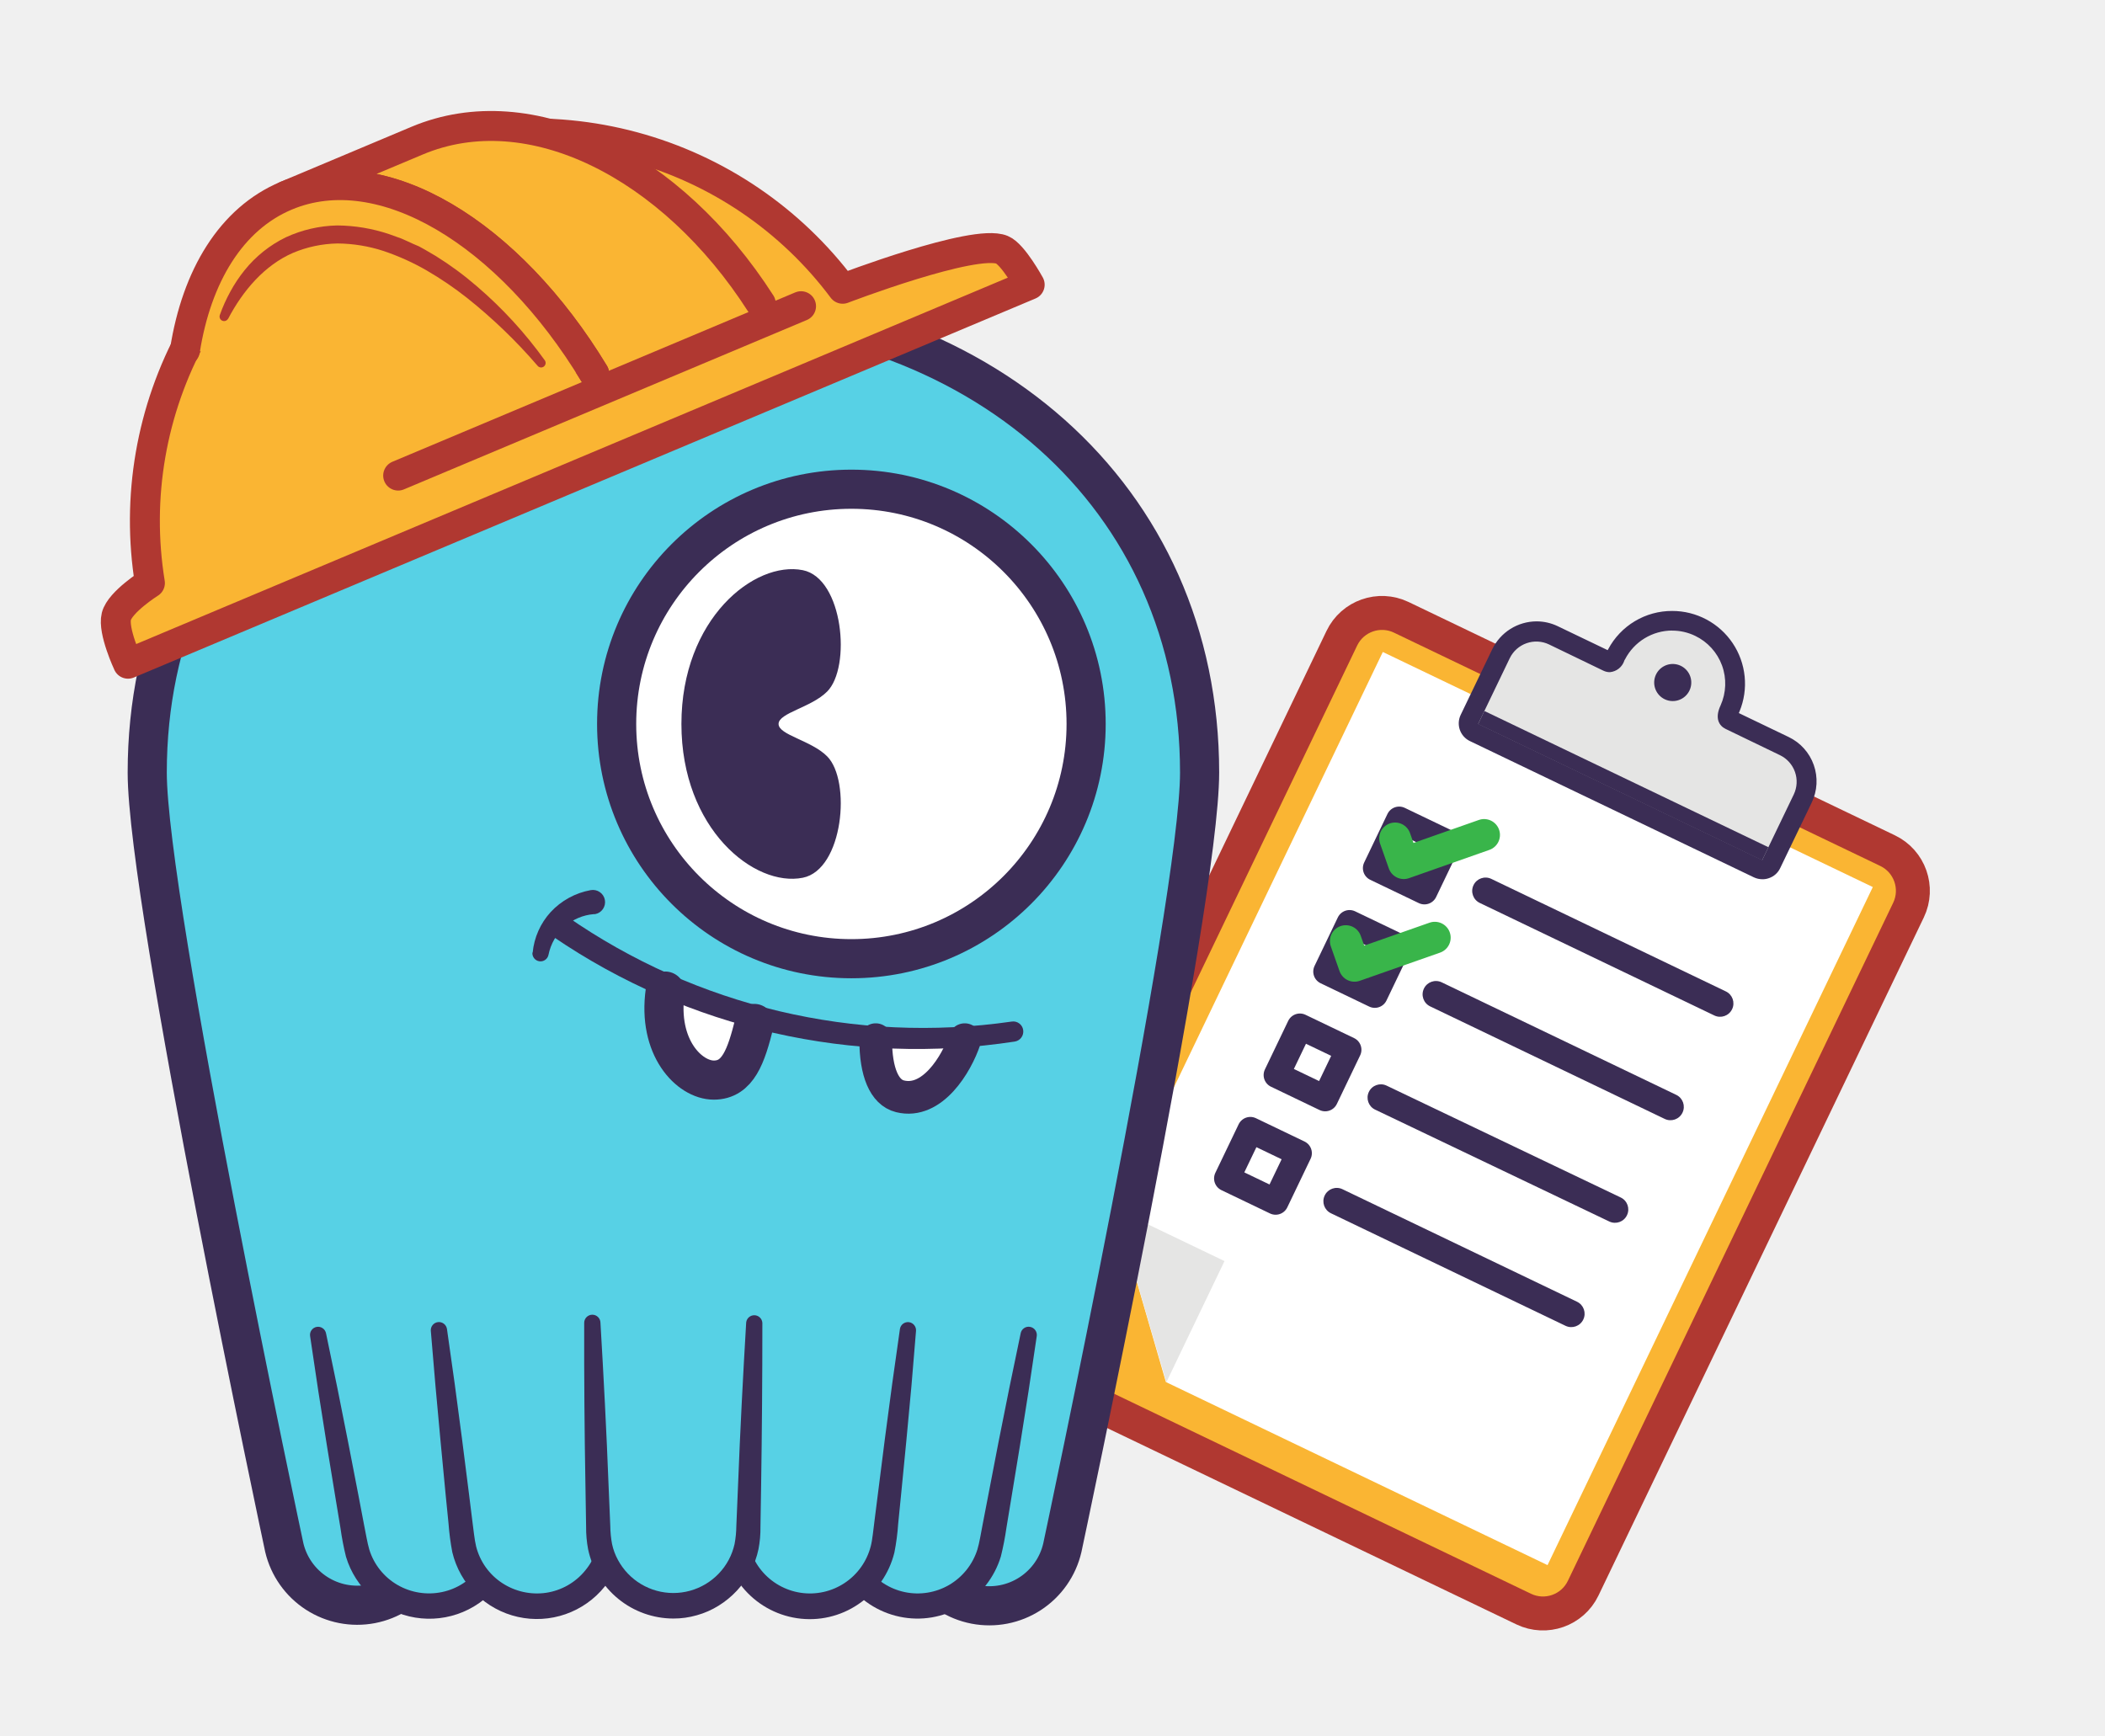
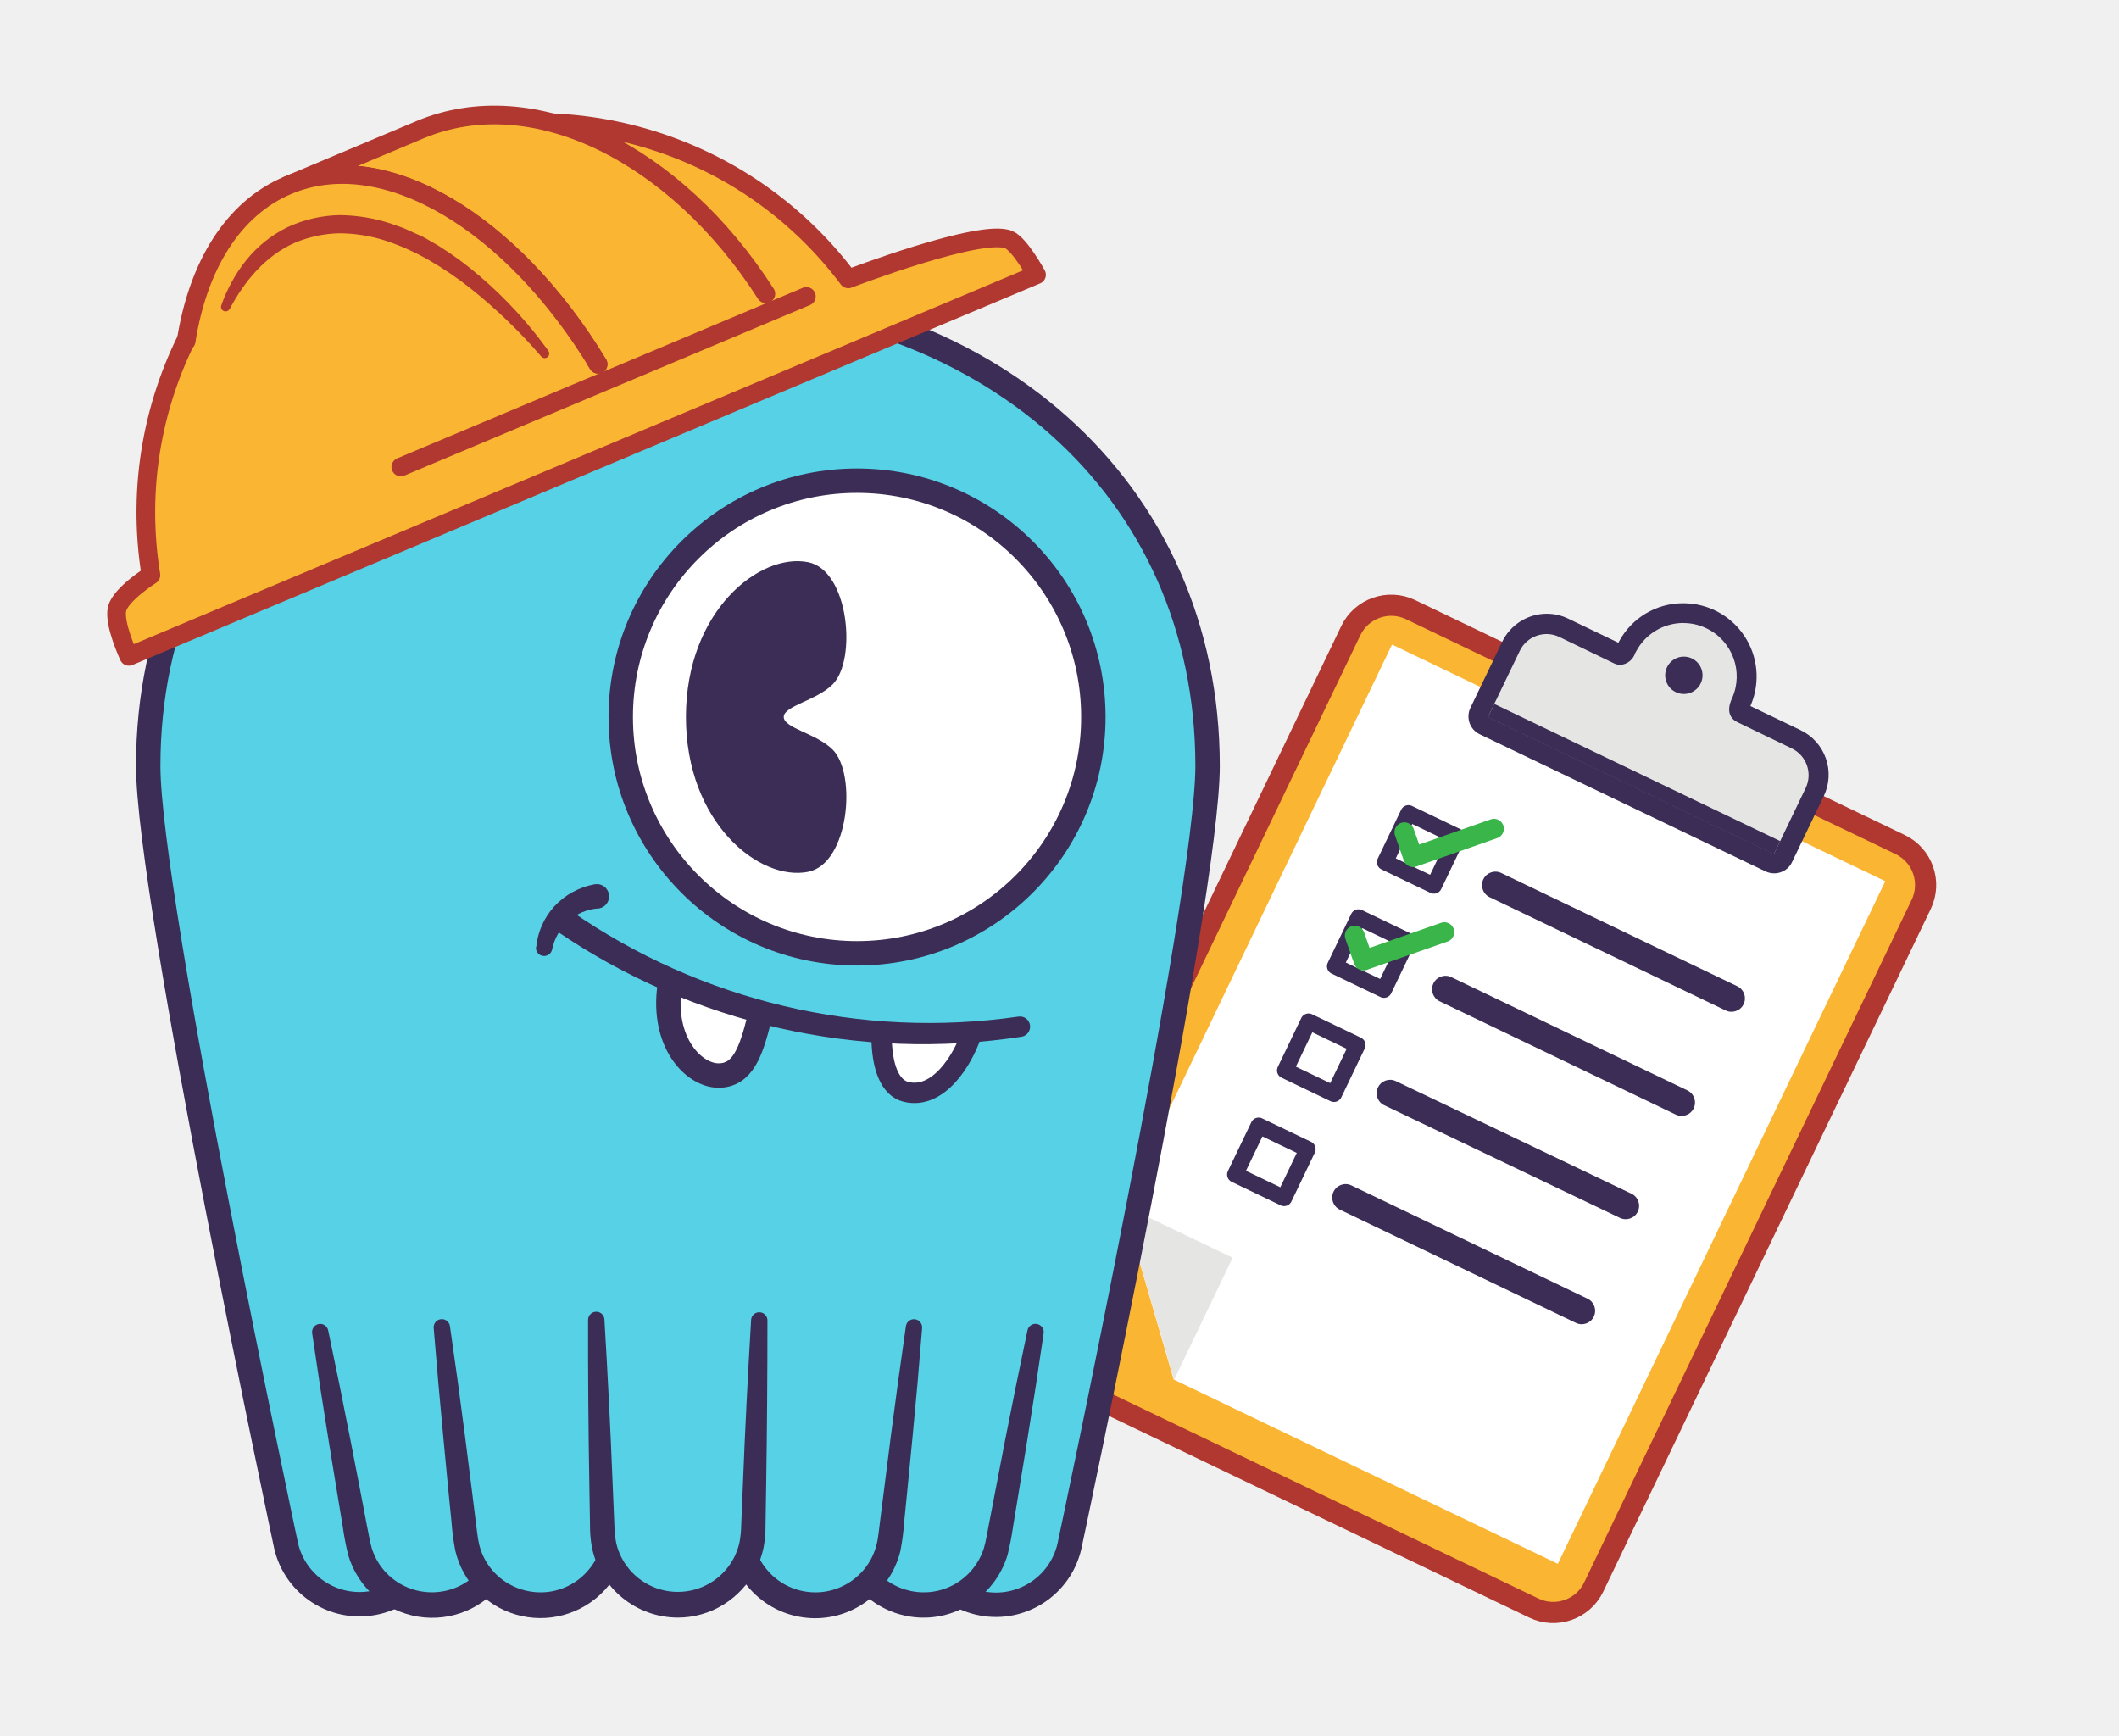
- <svg xmlns="http://www.w3.org/2000/svg" width="154" height="127" viewBox="0 0 154 127" fill="none">
-   <path d="M138.094 62.239L102.518 45.169C100.894 44.39 98.946 45.075 98.167 46.699L74.367 96.311C73.588 97.935 74.273 99.883 75.897 100.663L111.473 117.733C113.097 118.512 115.045 117.827 115.824 116.203L139.624 66.59C140.403 64.966 139.718 63.018 138.094 62.239Z" fill="#FAB533" stroke="#B03831" stroke-width="2.484" stroke-linecap="round" stroke-linejoin="round" />
-   <path d="M113.217 114.516L85.296 101.12L81.618 88.448L101.165 47.704L137.013 64.903L113.217 114.516Z" fill="white" />
-   <path d="M85.33 101.134L81.618 88.448L89.584 92.271L85.33 101.134Z" fill="#E5E5E4" />
-   <path d="M105.915 61.669L102.361 59.964L100.656 63.519L104.21 65.224L105.915 61.669Z" stroke="#3B2D55" stroke-width="1.896" stroke-linecap="round" stroke-linejoin="round" />
-   <path d="M107.803 64.762L107.801 64.766C107.568 65.251 107.773 65.833 108.257 66.065L125.419 74.3C125.903 74.532 126.485 74.328 126.718 73.843L126.72 73.839C126.952 73.354 126.748 72.772 126.263 72.54L109.102 64.305C108.617 64.073 108.035 64.277 107.803 64.762Z" fill="#3B2D55" />
-   <path d="M102.284 69.239L98.73 67.534L97.025 71.088L100.579 72.794L102.284 69.239Z" stroke="#3B2D55" stroke-width="1.896" stroke-linecap="round" stroke-linejoin="round" />
-   <path d="M104.174 72.331L104.172 72.335C103.939 72.82 104.144 73.402 104.628 73.634L121.79 81.869C122.275 82.101 122.856 81.897 123.089 81.412L123.091 81.407C123.323 80.923 123.119 80.341 122.634 80.109L105.473 71.874C104.988 71.642 104.406 71.846 104.174 72.331Z" fill="#3B2D55" />
-   <path d="M98.653 76.809L95.099 75.104L93.394 78.658L96.948 80.364L98.653 76.809Z" stroke="#3B2D55" stroke-width="1.896" stroke-linecap="round" stroke-linejoin="round" />
-   <path d="M100.146 79.89L100.144 79.894C99.913 80.378 100.118 80.958 100.602 81.189L117.733 89.374C118.216 89.606 118.796 89.401 119.027 88.917L119.029 88.913C119.261 88.429 119.056 87.849 118.572 87.618L101.441 79.432C100.957 79.201 100.377 79.406 100.146 79.89Z" fill="#3B2D55" />
-   <path d="M95.027 84.376L91.473 82.671L89.768 86.225L93.322 87.931L95.027 84.376Z" stroke="#3B2D55" stroke-width="1.896" stroke-linecap="round" stroke-linejoin="round" />
-   <path d="M96.916 87.468L96.914 87.473C96.681 87.958 96.886 88.539 97.371 88.772L114.532 97.006C115.017 97.239 115.598 97.034 115.831 96.549L115.833 96.545C116.065 96.06 115.861 95.479 115.376 95.246L98.215 87.012C97.73 86.779 97.149 86.984 96.916 87.468Z" fill="#3B2D55" />
-   <path d="M128.938 63.623C128.83 63.622 128.723 63.598 128.626 63.551L107.846 53.584C107.675 53.5 107.545 53.353 107.482 53.173C107.419 52.994 107.429 52.797 107.51 52.625L109.817 47.829C110.052 47.34 110.42 46.928 110.879 46.639C111.338 46.351 111.87 46.198 112.412 46.198C112.842 46.198 113.266 46.295 113.654 46.481L117.625 48.399C117.671 48.423 117.721 48.436 117.773 48.438C117.96 48.438 118.128 48.16 118.195 48.04L118.272 47.891C118.823 46.836 119.761 46.035 120.889 45.657C122.018 45.279 123.249 45.353 124.324 45.864C125.399 46.376 126.234 47.283 126.654 48.398C127.073 49.512 127.044 50.745 126.573 51.838C126.564 51.869 126.553 51.9 126.54 51.929C126.431 52.109 126.387 52.321 126.415 52.529C126.428 52.566 126.449 52.6 126.476 52.628C126.504 52.656 126.537 52.678 126.573 52.692L130.544 54.611C131.231 54.941 131.759 55.531 132.012 56.25C132.265 56.969 132.221 57.76 131.892 58.447L129.585 63.244C129.504 63.416 129.357 63.549 129.177 63.613C129.098 63.628 129.018 63.631 128.938 63.623ZM122.372 49.301C122.253 49.302 122.137 49.337 122.036 49.4C121.935 49.464 121.854 49.554 121.802 49.661C121.731 49.811 121.721 49.983 121.773 50.14C121.829 50.3 121.947 50.431 122.099 50.505C122.185 50.545 122.278 50.566 122.372 50.567C122.515 50.565 122.653 50.514 122.764 50.424C122.874 50.334 122.952 50.209 122.983 50.07C123.015 49.931 122.999 49.785 122.937 49.656C122.876 49.527 122.773 49.422 122.646 49.359C122.56 49.321 122.467 49.301 122.372 49.301Z" fill="#E5E5E4" />
-   <path d="M122.339 46.141C122.92 46.139 123.494 46.271 124.017 46.524C124.929 46.962 125.633 47.738 125.981 48.688C126.328 49.638 126.291 50.685 125.878 51.608C125.427 52.567 125.773 53.105 126.247 53.335L130.218 55.253C130.734 55.501 131.13 55.943 131.32 56.483C131.509 57.022 131.477 57.615 131.23 58.131L128.923 62.927L108.144 52.961L110.45 48.164C110.698 47.649 111.14 47.253 111.68 47.063C112.219 46.873 112.812 46.905 113.328 47.153L117.299 49.071C117.448 49.145 117.612 49.182 117.778 49.181C118.016 49.159 118.243 49.068 118.431 48.919C118.618 48.77 118.758 48.569 118.833 48.342C118.833 48.308 118.867 48.28 118.886 48.241C119.213 47.607 119.708 47.076 120.317 46.704C120.926 46.333 121.626 46.136 122.339 46.136V46.141ZM122.372 51.296C122.706 51.297 123.029 51.175 123.278 50.953C123.527 50.731 123.686 50.425 123.724 50.094C123.762 49.762 123.677 49.428 123.484 49.155C123.291 48.883 123.005 48.691 122.68 48.616C122.354 48.541 122.013 48.589 121.72 48.751C121.428 48.912 121.206 49.175 121.095 49.49C120.985 49.805 120.994 50.15 121.122 50.458C121.25 50.767 121.487 51.017 121.787 51.162C121.97 51.25 122.17 51.296 122.372 51.296ZM122.339 44.702C121.377 44.697 120.432 44.955 119.606 45.449C118.78 45.943 118.105 46.653 117.653 47.503C117.639 47.524 117.626 47.546 117.615 47.57L113.966 45.819C113.481 45.585 112.95 45.464 112.412 45.464C111.734 45.466 111.071 45.659 110.497 46.02C109.924 46.382 109.464 46.897 109.17 47.507L106.863 52.304C106.698 52.647 106.675 53.042 106.801 53.402C106.927 53.762 107.191 54.057 107.534 54.222L128.314 64.194C128.509 64.285 128.722 64.332 128.938 64.332C129.101 64.335 129.264 64.307 129.417 64.251C129.596 64.19 129.761 64.094 129.902 63.968C130.043 63.842 130.157 63.688 130.237 63.517L132.544 58.721C132.749 58.295 132.867 57.833 132.893 57.362C132.919 56.89 132.851 56.418 132.694 55.973C132.538 55.527 132.295 55.117 131.979 54.766C131.664 54.414 131.282 54.129 130.856 53.925L127.211 52.174C127.232 52.134 127.249 52.092 127.264 52.049C127.596 51.241 127.725 50.362 127.637 49.492C127.549 48.622 127.249 47.787 126.762 47.061C126.275 46.335 125.617 45.739 124.846 45.328C124.074 44.916 123.213 44.701 122.339 44.702Z" fill="#3B2D55" />
-   <path d="M108.595 52.02L108.135 52.98L128.915 62.95L129.376 61.99L108.595 52.02Z" fill="#3B2D55" />
-   <path d="M102.062 61.344L102.7 63.157L108.575 61.09" stroke="#39B54A" stroke-width="2.322" stroke-linecap="round" stroke-linejoin="round" />
-   <path d="M98.456 68.856L99.094 70.668L104.969 68.606" stroke="#39B54A" stroke-width="2.322" stroke-linecap="round" stroke-linejoin="round" />
-   <path d="M66.963 111.173C66.746 112.575 67.081 114.006 67.897 115.166C68.714 116.326 69.948 117.124 71.341 117.393C72.734 117.662 74.176 117.381 75.366 116.608C76.555 115.835 77.399 114.631 77.719 113.249C77.719 113.249 87.762 66.165 87.762 56.525C87.762 36.38 71.773 22.174 49.271 22.174C26.77 22.174 10.771 36.39 10.771 56.525C10.771 66.165 20.799 113.235 20.799 113.235C21.125 114.61 21.969 115.805 23.155 116.573C24.341 117.34 25.777 117.62 27.165 117.354C28.552 117.088 29.783 116.297 30.601 115.145C31.419 113.993 31.761 112.57 31.556 111.173" fill="#57D1E5" />
-   <path d="M66.963 111.173C66.746 112.575 67.081 114.006 67.897 115.166C68.714 116.326 69.948 117.124 71.341 117.393C72.734 117.662 74.176 117.381 75.366 116.608C76.555 115.835 77.399 114.631 77.719 113.249C77.719 113.249 87.762 66.165 87.762 56.525C87.762 36.38 71.773 22.174 49.271 22.174C26.77 22.174 10.771 36.39 10.771 56.525C10.771 66.165 20.799 113.235 20.799 113.235C21.125 114.61 21.969 115.805 23.155 116.573C24.341 117.34 25.777 117.62 27.165 117.354C28.552 117.088 29.783 116.297 30.601 115.145C31.419 113.993 31.761 112.57 31.556 111.173" stroke="#3B2D55" stroke-width="2.863" stroke-linecap="round" stroke-linejoin="round" />
-   <path d="M23.269 97.671L26.007 113.019C26.273 114.41 27.066 115.644 28.221 116.462C29.376 117.281 30.803 117.622 32.203 117.412C33.603 117.203 34.867 116.46 35.732 115.339C36.596 114.218 36.994 112.805 36.841 111.398" fill="#57D1E5" />
-   <path d="M23.854 97.566L24.679 101.542L25.47 105.523L26.242 109.508L26.621 111.503C26.755 112.151 26.87 112.885 27.019 113.384C27.358 114.475 28.096 115.398 29.086 115.969C30.069 116.536 31.227 116.72 32.337 116.487C33.45 116.256 34.435 115.614 35.095 114.688C35.772 113.767 36.08 112.626 35.958 111.489C35.931 111.255 35.998 111.02 36.144 110.835C36.29 110.65 36.504 110.531 36.737 110.503C36.972 110.476 37.207 110.543 37.392 110.689C37.577 110.835 37.696 111.049 37.723 111.283C37.918 112.864 37.518 114.46 36.601 115.762C35.91 116.734 34.96 117.492 33.859 117.95C32.759 118.408 31.552 118.549 30.376 118.355C29.2 118.161 28.101 117.641 27.206 116.853C26.311 116.066 25.654 115.043 25.312 113.902C25.14 113.211 25.006 112.511 24.909 111.806L24.578 109.806L23.921 105.801L23.288 101.791L22.689 97.772C22.661 97.617 22.696 97.458 22.786 97.33C22.876 97.201 23.014 97.113 23.168 97.086C23.323 97.059 23.482 97.094 23.61 97.184C23.739 97.274 23.826 97.411 23.854 97.566Z" fill="#3B2D55" />
-   <path d="M62.287 70.146C71.771 70.146 79.46 62.456 79.46 52.97C79.46 43.485 71.771 35.795 62.287 35.795C52.802 35.795 45.113 43.485 45.113 52.97C45.113 62.456 52.802 70.146 62.287 70.146Z" fill="white" stroke="#3B2D55" stroke-width="2.863" stroke-linecap="round" stroke-linejoin="round" />
-   <path d="M58.733 41.718C61.697 42.313 62.287 48.826 60.512 50.601C59.347 51.771 56.959 52.16 56.959 52.97C56.959 53.781 59.357 54.174 60.512 55.339C62.287 57.114 61.697 63.632 58.733 64.222C55.204 64.932 49.852 60.668 49.852 52.97C49.852 45.272 55.204 41.013 58.733 41.718Z" fill="#3B2D55" />
-   <path d="M70.579 76.069C69.989 77.844 68.209 80.808 65.84 80.213C64.694 79.925 64.066 78.438 64.066 76.069" fill="white" />
-   <path d="M70.579 76.069C69.989 77.844 68.209 80.808 65.84 80.213C64.694 79.925 64.066 78.438 64.066 76.069" stroke="#3B2D55" stroke-width="2.391" stroke-linecap="round" stroke-linejoin="round" />
-   <path d="M55.184 74.884C54.59 77.254 54 79.028 52.221 79.028C50.441 79.028 48.077 76.659 48.667 72.515" fill="white" />
-   <path d="M55.184 74.884C54.59 77.254 54 79.028 52.221 79.028C50.441 79.028 48.077 76.659 48.667 72.515" stroke="#3B2D55" stroke-width="2.863" stroke-linecap="round" stroke-linejoin="round" />
-   <path d="M74.243 76.208C62.419 78.019 50.348 75.277 40.466 68.534C40.369 68.469 40.285 68.384 40.22 68.286C40.155 68.188 40.11 68.078 40.088 67.962C40.065 67.847 40.066 67.728 40.089 67.612C40.112 67.497 40.158 67.387 40.224 67.29C40.29 67.192 40.374 67.109 40.473 67.043C40.571 66.978 40.681 66.933 40.796 66.911C40.912 66.888 41.031 66.889 41.146 66.912C41.261 66.936 41.371 66.982 41.469 67.048C50.953 73.641 62.585 76.392 74.017 74.746C74.113 74.731 74.212 74.735 74.306 74.758C74.4 74.782 74.489 74.824 74.567 74.882C74.645 74.94 74.711 75.013 74.761 75.096C74.811 75.18 74.843 75.273 74.856 75.369C74.884 75.561 74.835 75.757 74.721 75.914C74.606 76.071 74.434 76.177 74.243 76.208Z" fill="#3B2D55" />
-   <path d="M38.97 69.7C39.075 68.596 39.536 67.555 40.284 66.736C41.061 65.897 42.089 65.333 43.214 65.129C43.447 65.087 43.687 65.138 43.882 65.273C44.077 65.407 44.21 65.613 44.252 65.846C44.295 66.079 44.243 66.319 44.109 66.514C43.974 66.709 43.768 66.842 43.535 66.885H43.444C42.657 66.948 41.912 67.264 41.32 67.786C40.706 68.332 40.287 69.062 40.126 69.868C40.095 70.016 40.009 70.146 39.885 70.233C39.761 70.32 39.609 70.356 39.459 70.335C39.31 70.313 39.174 70.236 39.08 70.118C38.985 70 38.939 69.851 38.951 69.7H38.97Z" fill="#3B2D55" />
-   <path d="M61.678 111.384C61.505 112.801 61.893 114.23 62.758 115.366C63.623 116.502 64.897 117.256 66.308 117.467C67.72 117.678 69.159 117.33 70.318 116.497C71.478 115.663 72.266 114.41 72.516 113.005L75.25 97.657" fill="#57D1E5" />
-   <path d="M62.56 111.494C62.442 112.628 62.748 113.766 63.419 114.688C64.084 115.61 65.067 116.251 66.179 116.488C67.29 116.724 68.45 116.539 69.433 115.969C70.42 115.392 71.158 114.469 71.504 113.379C71.653 112.899 71.768 112.151 71.897 111.499L72.281 109.508L73.049 105.522L73.844 101.542L74.669 97.566C74.683 97.487 74.711 97.413 74.754 97.346C74.797 97.279 74.852 97.222 74.918 97.177C74.983 97.132 75.057 97.101 75.134 97.085C75.212 97.07 75.292 97.07 75.37 97.086C75.519 97.115 75.652 97.2 75.741 97.324C75.831 97.448 75.869 97.601 75.849 97.753L75.25 101.772L74.617 105.781L73.96 109.786L73.629 111.791C73.529 112.496 73.393 113.196 73.221 113.887C72.758 115.411 71.745 116.707 70.377 117.523C69.007 118.35 67.373 118.624 65.807 118.29C64.244 117.959 62.863 117.052 61.937 115.749C61.011 114.447 60.609 112.844 60.81 111.259C60.838 111.025 60.958 110.811 61.143 110.666C61.328 110.52 61.564 110.454 61.798 110.482C62.032 110.51 62.245 110.63 62.391 110.815C62.536 111 62.603 111.236 62.575 111.47L62.56 111.494Z" fill="#3B2D55" />
-   <path d="M53.77 111.739C53.662 113.179 54.127 114.604 55.065 115.703C56.002 116.802 57.336 117.486 58.775 117.606C60.215 117.726 61.643 117.273 62.75 116.344C63.857 115.416 64.552 114.088 64.684 112.65L66.411 97.302" fill="#57D1E5" />
-   <path d="M54.671 111.786C54.619 112.921 54.989 114.036 55.71 114.913C56.431 115.791 57.453 116.37 58.576 116.539C59.7 116.707 60.846 116.452 61.792 115.824C62.739 115.196 63.419 114.24 63.702 113.139C63.831 112.659 63.889 111.916 63.98 111.254L64.234 109.249L64.742 105.235L65.275 101.23L65.841 97.22C65.869 97.07 65.954 96.936 66.078 96.847C66.202 96.758 66.356 96.72 66.507 96.741C66.657 96.763 66.792 96.841 66.886 96.96C66.981 97.078 67.027 97.228 67.015 97.379L66.68 101.412L66.306 105.436L65.912 109.465L65.711 111.475C65.664 112.187 65.571 112.895 65.433 113.595C65.055 115.135 64.119 116.481 62.805 117.369C61.489 118.269 59.882 118.637 58.306 118.4C56.732 118.165 55.303 117.347 54.301 116.11C53.3 114.872 52.799 113.304 52.897 111.714C52.909 111.479 53.014 111.258 53.189 111.1C53.276 111.022 53.377 110.962 53.487 110.923C53.596 110.884 53.713 110.867 53.83 110.873C53.946 110.879 54.06 110.908 54.166 110.958C54.271 111.008 54.365 111.078 54.444 111.165C54.522 111.251 54.582 111.353 54.621 111.463C54.66 111.573 54.677 111.689 54.671 111.806V111.786Z" fill="#3B2D55" />
-   <path d="M32.131 97.287L33.858 112.635C34.02 114.051 34.727 115.347 35.828 116.251C36.93 117.154 38.34 117.593 39.76 117.474C41.179 117.356 42.497 116.689 43.434 115.616C44.37 114.543 44.852 113.147 44.778 111.724" fill="#57D1E5" />
-   <path d="M32.697 97.22L33.263 101.23L33.795 105.24L34.304 109.254L34.553 111.259C34.644 111.921 34.707 112.64 34.831 113.144C35.109 114.251 35.794 115.212 36.75 115.835C37.697 116.453 38.838 116.704 39.958 116.54C41.076 116.372 42.091 115.794 42.807 114.919C43.536 114.044 43.915 112.93 43.871 111.791C43.859 111.556 43.94 111.325 44.097 111.15C44.255 110.975 44.475 110.869 44.711 110.856C44.946 110.843 45.177 110.925 45.352 111.082C45.527 111.239 45.633 111.46 45.646 111.695C45.735 113.282 45.234 114.845 44.241 116.084C43.495 117.012 42.503 117.712 41.379 118.104C40.255 118.497 39.043 118.566 37.882 118.304C36.721 118.043 35.656 117.46 34.809 116.624C33.962 115.787 33.367 114.729 33.09 113.571C32.957 112.872 32.864 112.166 32.812 111.456L32.611 109.441L32.227 105.417L31.858 101.393L31.517 97.359C31.509 97.208 31.559 97.059 31.657 96.943C31.755 96.827 31.893 96.753 32.044 96.736C32.195 96.718 32.346 96.76 32.468 96.851C32.589 96.942 32.671 97.076 32.697 97.225V97.22Z" fill="#3B2D55" />
-   <path d="M43.339 96.784L43.785 112.18C43.785 113.632 44.362 115.026 45.389 116.053C46.416 117.08 47.809 117.657 49.262 117.657C50.714 117.657 52.107 117.08 53.134 116.053C54.161 115.026 54.738 113.632 54.738 112.18L55.184 96.784" fill="#57D1E5" />
-   <path d="M43.929 96.784C44.164 100.755 44.37 104.727 44.523 108.698L44.648 111.652C44.652 112.097 44.696 112.54 44.778 112.976C44.865 113.382 45.01 113.773 45.209 114.137C45.603 114.868 46.187 115.48 46.9 115.906C47.614 116.332 48.429 116.557 49.259 116.557C50.09 116.557 50.905 116.332 51.618 115.906C52.331 115.48 52.916 114.868 53.309 114.137C53.505 113.77 53.65 113.378 53.741 112.971C53.823 112.536 53.866 112.095 53.87 111.652L53.995 108.674C54.148 104.703 54.355 100.731 54.59 96.76C54.607 96.612 54.678 96.476 54.791 96.378C54.904 96.281 55.048 96.229 55.197 96.233C55.346 96.237 55.488 96.297 55.595 96.401C55.702 96.505 55.766 96.645 55.774 96.794C55.774 100.771 55.744 104.747 55.683 108.722L55.635 111.705C55.643 112.255 55.594 112.805 55.491 113.345C55.372 113.913 55.175 114.462 54.906 114.976C54.368 116.007 53.561 116.874 52.571 117.485C52.077 117.793 51.54 118.029 50.979 118.185C50.419 118.346 49.839 118.427 49.257 118.425C47.793 118.421 46.374 117.915 45.239 116.99C44.104 116.066 43.322 114.779 43.023 113.345C42.922 112.805 42.874 112.255 42.879 111.705L42.831 108.722C42.76 104.744 42.73 100.768 42.739 96.794C42.738 96.636 42.8 96.484 42.91 96.372C43.021 96.259 43.172 96.195 43.329 96.194C43.487 96.193 43.639 96.254 43.751 96.365C43.864 96.475 43.928 96.626 43.929 96.784Z" fill="#3B2D55" />
-   <path d="M10.968 42.659C9.949 36.396 11.061 29.973 14.124 24.418C17.188 18.862 22.026 14.494 27.865 12.014C33.704 9.533 40.206 9.083 46.331 10.736C52.456 12.388 57.85 16.047 61.649 21.128C61.649 21.128 71.279 17.435 73.307 18.275C74.113 18.606 75.331 20.831 75.331 20.831L9.366 48.563C9.366 48.563 8.244 46.165 8.512 45.1C8.781 44.035 10.968 42.659 10.968 42.659Z" fill="#FAB533" stroke="#B03831" stroke-width="2.19" stroke-linecap="round" stroke-linejoin="round" />
-   <path d="M58.604 22.404L29.129 34.797" stroke="#B03831" stroke-width="2.19" stroke-linecap="round" stroke-linejoin="round" />
-   <path d="M55.659 22.212C49.142 12.039 38.783 6.816 30.52 10.289L20.929 14.322C27.945 11.373 37.234 17.037 43.469 27.334" fill="#FAB533" />
-   <path d="M55.659 22.212C49.142 12.039 38.783 6.816 30.52 10.289L20.929 14.322C27.945 11.373 37.234 17.037 43.469 27.334" stroke="#B03831" stroke-width="2.19" stroke-linecap="round" stroke-linejoin="round" />
-   <path d="M13.529 25.642C14.387 20.189 16.919 16.006 20.929 14.323C27.945 11.373 37.234 17.037 43.468 27.335" fill="#FAB533" />
-   <path d="M13.529 25.642C14.387 20.189 16.919 16.006 20.929 14.323C27.945 11.373 37.234 17.037 43.468 27.335" stroke="#B03831" stroke-width="2.19" stroke-linecap="round" stroke-linejoin="round" />
-   <path d="M16.684 23.335C17.782 21.239 19.365 19.407 21.427 18.505C22.462 18.068 23.57 17.834 24.693 17.814C25.834 17.823 26.966 18.008 28.05 18.361C29.157 18.733 30.224 19.215 31.235 19.8C32.257 20.395 33.236 21.062 34.165 21.795C36.037 23.284 37.765 24.946 39.325 26.759C39.379 26.828 39.458 26.873 39.546 26.884C39.633 26.895 39.721 26.871 39.79 26.817C39.859 26.763 39.904 26.683 39.915 26.596C39.926 26.509 39.902 26.421 39.848 26.352C38.411 24.352 36.74 22.533 34.87 20.932C33.929 20.119 32.927 19.382 31.872 18.726L31.052 18.246L30.64 18.02L30.213 17.838C29.925 17.709 29.642 17.57 29.355 17.45L28.458 17.128C27.239 16.72 25.964 16.506 24.679 16.495C23.372 16.521 22.085 16.818 20.9 17.368C19.735 17.937 18.71 18.756 17.898 19.766C17.5 20.259 17.148 20.787 16.847 21.344C16.545 21.893 16.288 22.466 16.08 23.056C16.054 23.135 16.058 23.221 16.091 23.296C16.125 23.372 16.185 23.432 16.261 23.465C16.337 23.498 16.423 23.502 16.501 23.475C16.579 23.448 16.645 23.393 16.684 23.32V23.335Z" fill="#B03831" />
+ <svg xmlns="http://www.w3.org/2000/svg" id="Layer_1" data-name="Layer 1" viewBox="0 0 321.12 263">
+   <defs>
+     <style>.cls-1,.cls-11{fill:#fab533;}.cls-1,.cls-11,.cls-12{stroke:#b03831;}.cls-1,.cls-10,.cls-11,.cls-12,.cls-4,.cls-6,.cls-7,.cls-9{stroke-linecap:round;stroke-linejoin:round;}.cls-1{stroke-width:3.21px;}.cls-10,.cls-2,.cls-9{fill:#fff;}.cls-3{fill:#e5e5e4;}.cls-12,.cls-4,.cls-6{fill:none;}.cls-10,.cls-4,.cls-7,.cls-9{stroke:#3b2d55;}.cls-4{stroke-width:2.45px;}.cls-5{fill:#3b2d55;}.cls-6{stroke:#39b54a;stroke-width:3px;}.cls-7,.cls-8{fill:#57d1e5;}.cls-7,.cls-9{stroke-width:3.7px;}.cls-10{stroke-width:3.09px;}.cls-11,.cls-12{stroke-width:2.83px;}.cls-13{fill:#b03831;}</style>
+   </defs>
+   <rect class="cls-1" x="175.17" y="103.86" width="95.88" height="128.33" rx="6.8" ry="6.8" transform="translate(94.63 -79.97) rotate(25.63)" />
+   <polygon class="cls-2" points="236.08 236.97 177.86 209.04 170.19 182.62 210.95 97.67 285.7 133.53 236.08 236.97" />
+   <polygon class="cls-3" points="177.93 209.07 170.19 182.62 186.8 190.59 177.93 209.07" />
+   <rect class="cls-4" x="211.26" y="124.61" width="8.22" height="8.22" transform="translate(76.87 -80.5) rotate(25.63)" />
+   <rect class="cls-5" x="242.48" y="120.83" width="4.07" height="43.75" rx="2.03" ry="2.03" transform="translate(10.08 301.43) rotate(-64.37)" />
+   <rect class="cls-4" x="203.69" y="140.39" width="8.22" height="8.22" transform="translate(82.95 -75.67) rotate(25.63)" />
+   <rect class="cls-5" x="234.91" y="136.61" width="4.07" height="43.75" rx="2.03" ry="2.03" transform="translate(-8.44 303.56) rotate(-64.37)" />
+   <rect class="cls-4" x="196.12" y="156.17" width="8.22" height="8.22" transform="translate(89.03 -70.84) rotate(25.63)" />
+   <rect class="cls-5" x="227.34" y="152.39" width="4.07" height="43.75" rx="2.03" ry="2.03" transform="matrix(0.43, -0.9, 0.9, 0.43, -26.96, 305.69)" />
+   <rect class="cls-4" x="188.56" y="171.95" width="8.22" height="8.22" transform="translate(95.11 -66.02) rotate(25.63)" />
+   <rect class="cls-5" x="219.77" y="168.17" width="4.07" height="43.75" rx="2.03" ry="2.03" transform="translate(-45.48 307.82) rotate(-64.37)" />
+   <path class="cls-3" d="M268.86,130.86a1.51,1.51,0,0,1-.65-.15l-43.33-20.78a1.51,1.51,0,0,1-.7-2l4.81-10a6,6,0,0,1,5.41-3.4,6,6,0,0,1,2.59.59l8.28,4a.71.71,0,0,0,.31.08c.39,0,.74-.58.88-.83l.16-.31a9.59,9.59,0,0,1,17.31,8.23,1.46,1.46,0,0,1-.07.19,1.92,1.92,0,0,0-.26,1.25.56.56,0,0,0,.33.34l8.28,4a6,6,0,0,1,2.81,8l-4.81,10a1.5,1.5,0,0,1-.85.77A1.69,1.69,0,0,1,268.86,130.86ZM255.17,101a1.34,1.34,0,0,0-1.19.75,1.36,1.36,0,0,0-.06,1,1.34,1.34,0,0,0,.68.76,1.4,1.4,0,0,0,.57.13,1.33,1.33,0,0,0,.57-2.52A1.4,1.4,0,0,0,255.17,101Z" />
+   <path class="cls-5" d="M255.1,94.41a8,8,0,0,1,3.5.8,8.09,8.09,0,0,1,3.88,10.6l0,0c-.94,2-.22,3.12.77,3.6h0l8.28,4a4.5,4.5,0,0,1,2.11,6l-4.81,10-43.33-20.78,4.81-10a4.5,4.5,0,0,1,6-2.11l8.28,4h0a2.23,2.23,0,0,0,1,.23A2.57,2.57,0,0,0,247.79,99h0v0c0-.07.07-.13.11-.21v0a8.11,8.11,0,0,1,7.2-4.39m.07,10.76a2.83,2.83,0,1,0-1.22-.28,2.81,2.81,0,0,0,1.22.28m7.34.6h0M255.1,91.41h0a11,11,0,0,0-9.77,5.84,1,1,0,0,0-.08.14l-7.61-3.65A7.43,7.43,0,0,0,234.4,93a7.53,7.53,0,0,0-6.76,4.26l-4.81,10a3,3,0,0,0-.13,2.29,3,3,0,0,0,1.53,1.71l43.33,20.79a3.08,3.08,0,0,0,1.3.29,2.79,2.79,0,0,0,1-.17,2.93,2.93,0,0,0,1.71-1.53l4.81-10a7.49,7.49,0,0,0-3.52-10l-7.6-3.65a2,2,0,0,0,.11-.26A11.1,11.1,0,0,0,255.1,91.41Z" />
+   <rect class="cls-5" x="246.52" y="94.03" width="2.22" height="48.06" transform="translate(34.07 290.26) rotate(-64.37)" />
+   <polyline class="cls-6" points="212.82 126.11 214.15 129.89 226.4 125.58" />
+   <polyline class="cls-6" points="205.3 141.77 206.63 145.55 218.88 141.25" />
+   <path class="cls-7" d="M139.63,230a11.43,11.43,0,0,0,22.43,4.33S183,136.16,183,116.06c0-42-33.34-71.62-80.26-71.62S22.46,74.08,22.46,116.06c0,20.1,20.91,118.24,20.91,118.24A11.43,11.43,0,0,0,65.8,230" />
+   <path class="cls-8" d="M48.52,201.85l5.71,32a11.43,11.43,0,0,0,22.59-3.38" />
+   <path class="cls-5" d="M49.74,201.63l1.72,8.29,1.65,8.3,1.61,8.31.79,4.16c.28,1.35.52,2.88.83,3.92A9.47,9.47,0,0,0,60.65,240a9.61,9.61,0,0,0,6.78,1.08,9.4,9.4,0,0,0,5.75-3.75,9.55,9.55,0,0,0,1.8-6.67,1.85,1.85,0,0,1,3.68-.43,13.38,13.38,0,0,1-2.34,9.34,13.28,13.28,0,0,1-23.54-3.88,41.44,41.44,0,0,1-.84-4.37l-.69-4.17-1.37-8.35-1.32-8.36-1.25-8.38a1.23,1.23,0,0,1,2.43-.43Z" />
+   <circle class="cls-9" cx="129.88" cy="108.65" r="35.81" />
+   <path class="cls-5" d="M122.47,85.19c6.18,1.24,7.41,14.82,3.71,18.52-2.43,2.44-7.41,3.25-7.41,4.94s5,2.51,7.41,4.94c3.7,3.7,2.47,17.29-3.71,18.52-7.36,1.48-18.52-7.41-18.52-23.46S115.11,83.72,122.47,85.19Z" />
+   <path class="cls-10" d="M147.17,156.81c-1.23,3.7-4.94,9.88-9.88,8.64-2.39-.6-3.7-3.7-3.7-8.64" />
+   <path class="cls-9" d="M115.07,154.34c-1.24,4.94-2.47,8.64-6.18,8.64s-8.64-4.94-7.41-13.58" />
+   <path class="cls-5" d="M154.81,157.1a98.51,98.51,0,0,1-70.43-16A1.85,1.85,0,1,1,86.47,138h0a95.15,95.15,0,0,0,67.87,16.05,1.53,1.53,0,0,1,1.75,1.3A1.55,1.55,0,0,1,154.81,157.1Z" />
+   <path class="cls-5" d="M81.26,143.53A10.66,10.66,0,0,1,84,137.35,11,11,0,0,1,90.11,134h0a1.86,1.86,0,0,1,.67,3.66l-.19,0a7.63,7.63,0,0,0-4.43,1.88,7.87,7.87,0,0,0-2.49,4.34h0a1.24,1.24,0,0,1-2.45-.35Z" />
+   <path class="cls-8" d="M128.61,230.44a11.43,11.43,0,0,0,22.6,3.38l5.7-32" />
+   <path class="cls-5" d="M130.45,230.67a9.63,9.63,0,0,0,1.79,6.66A9.55,9.55,0,0,0,144.78,240a9.63,9.63,0,0,0,4.32-5.4c.31-1,.55-2.56.82-3.92l.8-4.15,1.6-8.31,1.66-8.3,1.72-8.29a1.23,1.23,0,0,1,1.46-1,1.25,1.25,0,0,1,1,1.39l-1.25,8.38-1.32,8.36-1.37,8.35-.69,4.18a42.65,42.65,0,0,1-.85,4.37,13.34,13.34,0,0,1-5.93,7.58,13.14,13.14,0,0,1-9.53,1.6,13.28,13.28,0,0,1-10.42-14.66,1.85,1.85,0,0,1,3.68.44Z" />
+   <path class="cls-8" d="M112.12,231.18a11.42,11.42,0,0,0,22.76,1.9l3.6-32" />
+   <path class="cls-5" d="M114,231.28a9.57,9.57,0,0,0,18.83,2.82c.27-1,.39-2.55.58-3.93l.53-4.18,1.06-8.37,1.11-8.35,1.18-8.36a1.24,1.24,0,0,1,1.39-1,1.25,1.25,0,0,1,1.06,1.33l-.7,8.41-.78,8.39-.82,8.4-.42,4.19a34.51,34.51,0,0,1-.58,4.42,13.33,13.33,0,0,1-5.48,7.87,13.16,13.16,0,0,1-9.38,2.15,13.27,13.27,0,0,1-11.28-13.94,1.85,1.85,0,0,1,3.7.19Z" />
+   <path class="cls-8" d="M67,201.05l3.6,32a11.43,11.43,0,0,0,22.77-1.9" />
+   <path class="cls-5" d="M68.18,200.91l1.18,8.36,1.11,8.36L71.53,226l.52,4.18c.19,1.38.32,2.88.58,3.93a9.43,9.43,0,0,0,4,5.61,9.68,9.68,0,0,0,6.69,1.47,9.49,9.49,0,0,0,5.94-3.38,9.6,9.6,0,0,0,2.22-6.52,1.85,1.85,0,0,1,3.7-.2,13.42,13.42,0,0,1-2.93,9.15A13.27,13.27,0,0,1,69,235a38.06,38.06,0,0,1-.58-4.41l-.42-4.2L67.2,218l-.77-8.39-.71-8.41a1.24,1.24,0,0,1,2.46-.28Z" />
+   <path class="cls-8" d="M90.37,200l.93,32.1a11.42,11.42,0,0,0,22.84,0l.93-32.1" />
+   <path class="cls-5" d="M91.6,200c.49,8.28.92,16.56,1.24,24.84L93.1,231a15.73,15.73,0,0,0,.27,2.76,9,9,0,0,0,.9,2.42,9.59,9.59,0,0,0,16.89,0,9.61,9.61,0,0,0,.9-2.43,15.61,15.61,0,0,0,.27-2.75l.26-6.21c.32-8.28.75-16.56,1.24-24.84a1.24,1.24,0,0,1,2.47.07q0,12.44-.19,24.87l-.1,6.22a17,17,0,0,1-.3,3.42,13.15,13.15,0,0,1-1.22,3.4,13.46,13.46,0,0,1-4.87,5.23,12.62,12.62,0,0,1-3.32,1.46,12.81,12.81,0,0,1-3.59.5,13.31,13.31,0,0,1-13-10.59,17.8,17.8,0,0,1-.3-3.42l-.1-6.22q-.22-12.44-.19-24.87A1.23,1.23,0,0,1,91.6,200Z" />
+   <path class="cls-11" d="M22.87,87.15A59.11,59.11,0,0,1,128.55,42.26s20.08-7.7,24.31-5.95c1.68.69,4.22,5.33,4.22,5.33L19.53,99.46s-2.34-5-1.78-7.22S22.87,87.15,22.87,87.15Z" />
+   <line class="cls-12" x1="122.2" y1="44.92" x2="60.74" y2="70.76" />
+   <path class="cls-11" d="M116.06,44.52c-13.59-21.21-35.19-32.1-52.42-24.86l-20,8.41c14.63-6.15,34,5.66,47,27.13" />
+   <path class="cls-11" d="M28.21,51.67C30,40.3,35.28,31.58,43.64,28.07c14.63-6.15,34,5.66,47,27.13" />
+   <path class="cls-13" d="M34.79,46.86c2.29-4.37,5.59-8.19,9.89-10.07a18.34,18.34,0,0,1,6.81-1.44,23.23,23.23,0,0,1,7,1.14,36.44,36.44,0,0,1,6.64,3,52.21,52.21,0,0,1,6.11,4.16A79.16,79.16,0,0,1,82,54a.69.69,0,0,0,1.09-.85A64.22,64.22,0,0,0,72.71,41.85a49.79,49.79,0,0,0-6.25-4.6l-1.71-1-.86-.47L63,35.4c-.6-.27-1.19-.56-1.79-.81l-1.87-.67a25.44,25.44,0,0,0-7.88-1.32,19.62,19.62,0,0,0-7.88,1.82,18.4,18.4,0,0,0-6.26,5,21.62,21.62,0,0,0-2.19,3.29,23.74,23.74,0,0,0-1.6,3.57h0a.69.69,0,0,0,1.26.55Z" />
</svg>
